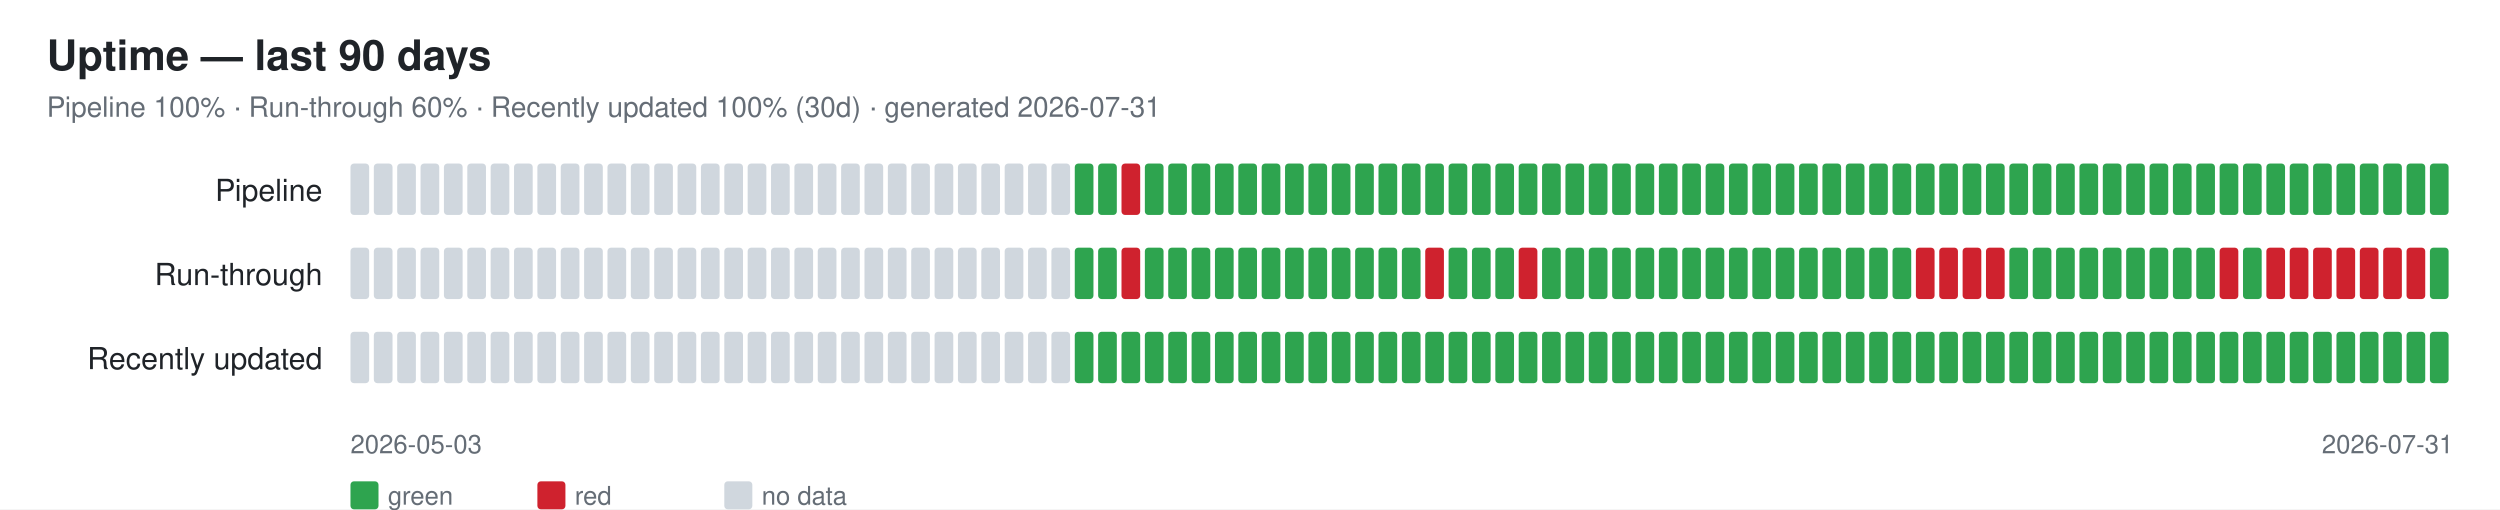
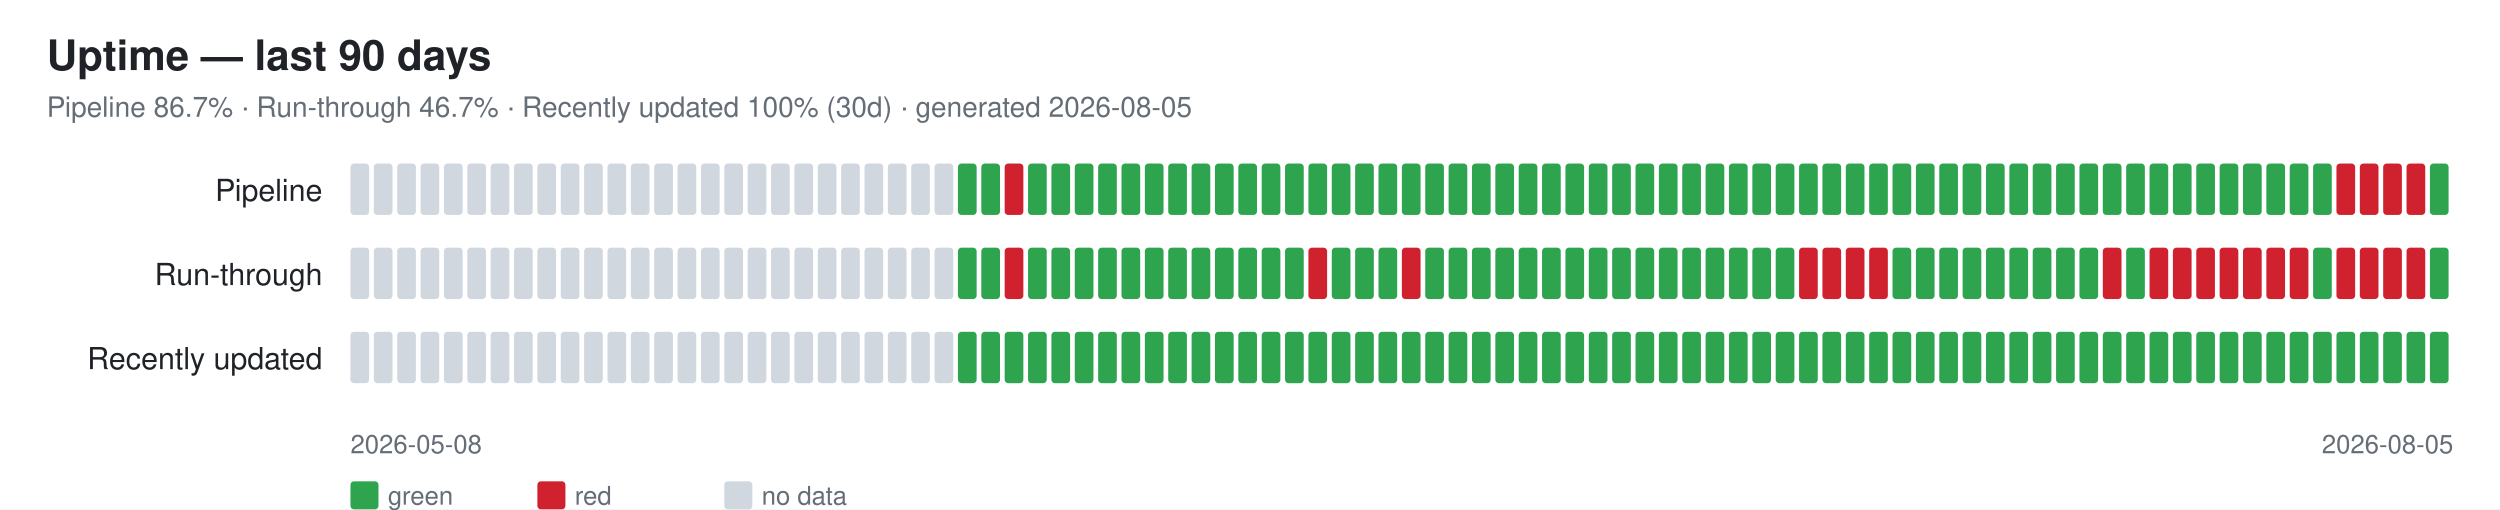
<svg xmlns="http://www.w3.org/2000/svg" width="1070" height="218" font-family="-apple-system,Segoe UI,Helvetica,Arial,sans-serif">
  <rect width="1070" height="218" fill="#ffffff" />
  <text x="20" y="30" font-size="18" font-weight="600" fill="#1f2328">Uptime — last 90 days</text>
-   <text x="20" y="50" font-size="12" fill="#656d76">Pipeline 100% · Run-through 60% · Recently updated 100% (30d) · generated 2026-07-31</text>
+   <text x="20" y="50" font-size="12" fill="#656d76">Pipeline 86.7% · Run-through 46.7% · Recently updated 100% (30d) · generated 2026-08-05</text>
  <text x="138" y="86" font-size="13" fill="#1f2328" text-anchor="end">Pipeline</text>
  <rect x="150" y="70" width="8" height="22" rx="1.5" fill="#d0d7de" />
  <rect x="160" y="70" width="8" height="22" rx="1.5" fill="#d0d7de" />
  <rect x="170" y="70" width="8" height="22" rx="1.5" fill="#d0d7de" />
  <rect x="180" y="70" width="8" height="22" rx="1.5" fill="#d0d7de" />
  <rect x="190" y="70" width="8" height="22" rx="1.5" fill="#d0d7de" />
  <rect x="200" y="70" width="8" height="22" rx="1.5" fill="#d0d7de" />
  <rect x="210" y="70" width="8" height="22" rx="1.5" fill="#d0d7de" />
  <rect x="220" y="70" width="8" height="22" rx="1.5" fill="#d0d7de" />
  <rect x="230" y="70" width="8" height="22" rx="1.5" fill="#d0d7de" />
  <rect x="240" y="70" width="8" height="22" rx="1.5" fill="#d0d7de" />
  <rect x="250" y="70" width="8" height="22" rx="1.5" fill="#d0d7de" />
  <rect x="260" y="70" width="8" height="22" rx="1.5" fill="#d0d7de" />
  <rect x="270" y="70" width="8" height="22" rx="1.5" fill="#d0d7de" />
  <rect x="280" y="70" width="8" height="22" rx="1.5" fill="#d0d7de" />
  <rect x="290" y="70" width="8" height="22" rx="1.5" fill="#d0d7de" />
  <rect x="300" y="70" width="8" height="22" rx="1.5" fill="#d0d7de" />
  <rect x="310" y="70" width="8" height="22" rx="1.5" fill="#d0d7de" />
  <rect x="320" y="70" width="8" height="22" rx="1.5" fill="#d0d7de" />
  <rect x="330" y="70" width="8" height="22" rx="1.5" fill="#d0d7de" />
  <rect x="340" y="70" width="8" height="22" rx="1.5" fill="#d0d7de" />
  <rect x="350" y="70" width="8" height="22" rx="1.5" fill="#d0d7de" />
  <rect x="360" y="70" width="8" height="22" rx="1.5" fill="#d0d7de" />
  <rect x="370" y="70" width="8" height="22" rx="1.5" fill="#d0d7de" />
  <rect x="380" y="70" width="8" height="22" rx="1.5" fill="#d0d7de" />
  <rect x="390" y="70" width="8" height="22" rx="1.5" fill="#d0d7de" />
  <rect x="400" y="70" width="8" height="22" rx="1.5" fill="#d0d7de" />
-   <rect x="410" y="70" width="8" height="22" rx="1.5" fill="#d0d7de" />
-   <rect x="420" y="70" width="8" height="22" rx="1.5" fill="#d0d7de" />
-   <rect x="430" y="70" width="8" height="22" rx="1.5" fill="#d0d7de" />
-   <rect x="440" y="70" width="8" height="22" rx="1.5" fill="#d0d7de" />
-   <rect x="450" y="70" width="8" height="22" rx="1.5" fill="#d0d7de" />
+   <rect x="410" y="70" width="8" height="22" rx="1.5" fill="#2ea44f" />
+   <rect x="420" y="70" width="8" height="22" rx="1.5" fill="#2ea44f" />
+   <rect x="430" y="70" width="8" height="22" rx="1.5" fill="#cf222e" />
+   <rect x="440" y="70" width="8" height="22" rx="1.5" fill="#2ea44f" />
+   <rect x="450" y="70" width="8" height="22" rx="1.5" fill="#2ea44f" />
  <rect x="460" y="70" width="8" height="22" rx="1.5" fill="#2ea44f" />
  <rect x="470" y="70" width="8" height="22" rx="1.5" fill="#2ea44f" />
-   <rect x="480" y="70" width="8" height="22" rx="1.5" fill="#cf222e" />
+   <rect x="480" y="70" width="8" height="22" rx="1.5" fill="#2ea44f" />
  <rect x="490" y="70" width="8" height="22" rx="1.5" fill="#2ea44f" />
  <rect x="500" y="70" width="8" height="22" rx="1.5" fill="#2ea44f" />
  <rect x="510" y="70" width="8" height="22" rx="1.5" fill="#2ea44f" />
  <rect x="520" y="70" width="8" height="22" rx="1.5" fill="#2ea44f" />
  <rect x="530" y="70" width="8" height="22" rx="1.5" fill="#2ea44f" />
  <rect x="540" y="70" width="8" height="22" rx="1.5" fill="#2ea44f" />
  <rect x="550" y="70" width="8" height="22" rx="1.5" fill="#2ea44f" />
  <rect x="560" y="70" width="8" height="22" rx="1.5" fill="#2ea44f" />
  <rect x="570" y="70" width="8" height="22" rx="1.5" fill="#2ea44f" />
  <rect x="580" y="70" width="8" height="22" rx="1.5" fill="#2ea44f" />
  <rect x="590" y="70" width="8" height="22" rx="1.5" fill="#2ea44f" />
  <rect x="600" y="70" width="8" height="22" rx="1.5" fill="#2ea44f" />
  <rect x="610" y="70" width="8" height="22" rx="1.5" fill="#2ea44f" />
  <rect x="620" y="70" width="8" height="22" rx="1.5" fill="#2ea44f" />
  <rect x="630" y="70" width="8" height="22" rx="1.5" fill="#2ea44f" />
  <rect x="640" y="70" width="8" height="22" rx="1.5" fill="#2ea44f" />
  <rect x="650" y="70" width="8" height="22" rx="1.5" fill="#2ea44f" />
  <rect x="660" y="70" width="8" height="22" rx="1.5" fill="#2ea44f" />
  <rect x="670" y="70" width="8" height="22" rx="1.5" fill="#2ea44f" />
  <rect x="680" y="70" width="8" height="22" rx="1.5" fill="#2ea44f" />
  <rect x="690" y="70" width="8" height="22" rx="1.5" fill="#2ea44f" />
  <rect x="700" y="70" width="8" height="22" rx="1.5" fill="#2ea44f" />
  <rect x="710" y="70" width="8" height="22" rx="1.5" fill="#2ea44f" />
  <rect x="720" y="70" width="8" height="22" rx="1.5" fill="#2ea44f" />
  <rect x="730" y="70" width="8" height="22" rx="1.5" fill="#2ea44f" />
  <rect x="740" y="70" width="8" height="22" rx="1.5" fill="#2ea44f" />
  <rect x="750" y="70" width="8" height="22" rx="1.5" fill="#2ea44f" />
  <rect x="760" y="70" width="8" height="22" rx="1.5" fill="#2ea44f" />
  <rect x="770" y="70" width="8" height="22" rx="1.5" fill="#2ea44f" />
  <rect x="780" y="70" width="8" height="22" rx="1.5" fill="#2ea44f" />
  <rect x="790" y="70" width="8" height="22" rx="1.5" fill="#2ea44f" />
  <rect x="800" y="70" width="8" height="22" rx="1.5" fill="#2ea44f" />
  <rect x="810" y="70" width="8" height="22" rx="1.5" fill="#2ea44f" />
  <rect x="820" y="70" width="8" height="22" rx="1.5" fill="#2ea44f" />
  <rect x="830" y="70" width="8" height="22" rx="1.5" fill="#2ea44f" />
  <rect x="840" y="70" width="8" height="22" rx="1.5" fill="#2ea44f" />
  <rect x="850" y="70" width="8" height="22" rx="1.5" fill="#2ea44f" />
  <rect x="860" y="70" width="8" height="22" rx="1.5" fill="#2ea44f" />
  <rect x="870" y="70" width="8" height="22" rx="1.5" fill="#2ea44f" />
  <rect x="880" y="70" width="8" height="22" rx="1.5" fill="#2ea44f" />
  <rect x="890" y="70" width="8" height="22" rx="1.5" fill="#2ea44f" />
  <rect x="900" y="70" width="8" height="22" rx="1.5" fill="#2ea44f" />
  <rect x="910" y="70" width="8" height="22" rx="1.5" fill="#2ea44f" />
  <rect x="920" y="70" width="8" height="22" rx="1.5" fill="#2ea44f" />
  <rect x="930" y="70" width="8" height="22" rx="1.5" fill="#2ea44f" />
  <rect x="940" y="70" width="8" height="22" rx="1.5" fill="#2ea44f" />
  <rect x="950" y="70" width="8" height="22" rx="1.5" fill="#2ea44f" />
  <rect x="960" y="70" width="8" height="22" rx="1.5" fill="#2ea44f" />
  <rect x="970" y="70" width="8" height="22" rx="1.5" fill="#2ea44f" />
  <rect x="980" y="70" width="8" height="22" rx="1.5" fill="#2ea44f" />
  <rect x="990" y="70" width="8" height="22" rx="1.5" fill="#2ea44f" />
-   <rect x="1000" y="70" width="8" height="22" rx="1.5" fill="#2ea44f" />
-   <rect x="1010" y="70" width="8" height="22" rx="1.5" fill="#2ea44f" />
-   <rect x="1020" y="70" width="8" height="22" rx="1.5" fill="#2ea44f" />
-   <rect x="1030" y="70" width="8" height="22" rx="1.5" fill="#2ea44f" />
+   <rect x="1000" y="70" width="8" height="22" rx="1.5" fill="#cf222e" />
+   <rect x="1010" y="70" width="8" height="22" rx="1.5" fill="#cf222e" />
+   <rect x="1020" y="70" width="8" height="22" rx="1.5" fill="#cf222e" />
+   <rect x="1030" y="70" width="8" height="22" rx="1.5" fill="#cf222e" />
  <rect x="1040" y="70" width="8" height="22" rx="1.5" fill="#2ea44f" />
  <text x="138" y="122" font-size="13" fill="#1f2328" text-anchor="end">Run-through</text>
  <rect x="150" y="106" width="8" height="22" rx="1.5" fill="#d0d7de" />
  <rect x="160" y="106" width="8" height="22" rx="1.5" fill="#d0d7de" />
  <rect x="170" y="106" width="8" height="22" rx="1.5" fill="#d0d7de" />
  <rect x="180" y="106" width="8" height="22" rx="1.5" fill="#d0d7de" />
  <rect x="190" y="106" width="8" height="22" rx="1.5" fill="#d0d7de" />
  <rect x="200" y="106" width="8" height="22" rx="1.5" fill="#d0d7de" />
  <rect x="210" y="106" width="8" height="22" rx="1.5" fill="#d0d7de" />
  <rect x="220" y="106" width="8" height="22" rx="1.5" fill="#d0d7de" />
  <rect x="230" y="106" width="8" height="22" rx="1.5" fill="#d0d7de" />
  <rect x="240" y="106" width="8" height="22" rx="1.5" fill="#d0d7de" />
  <rect x="250" y="106" width="8" height="22" rx="1.5" fill="#d0d7de" />
  <rect x="260" y="106" width="8" height="22" rx="1.5" fill="#d0d7de" />
  <rect x="270" y="106" width="8" height="22" rx="1.5" fill="#d0d7de" />
  <rect x="280" y="106" width="8" height="22" rx="1.5" fill="#d0d7de" />
  <rect x="290" y="106" width="8" height="22" rx="1.5" fill="#d0d7de" />
  <rect x="300" y="106" width="8" height="22" rx="1.5" fill="#d0d7de" />
  <rect x="310" y="106" width="8" height="22" rx="1.5" fill="#d0d7de" />
  <rect x="320" y="106" width="8" height="22" rx="1.5" fill="#d0d7de" />
  <rect x="330" y="106" width="8" height="22" rx="1.5" fill="#d0d7de" />
  <rect x="340" y="106" width="8" height="22" rx="1.5" fill="#d0d7de" />
  <rect x="350" y="106" width="8" height="22" rx="1.5" fill="#d0d7de" />
  <rect x="360" y="106" width="8" height="22" rx="1.5" fill="#d0d7de" />
  <rect x="370" y="106" width="8" height="22" rx="1.5" fill="#d0d7de" />
  <rect x="380" y="106" width="8" height="22" rx="1.5" fill="#d0d7de" />
  <rect x="390" y="106" width="8" height="22" rx="1.5" fill="#d0d7de" />
  <rect x="400" y="106" width="8" height="22" rx="1.5" fill="#d0d7de" />
-   <rect x="410" y="106" width="8" height="22" rx="1.5" fill="#d0d7de" />
-   <rect x="420" y="106" width="8" height="22" rx="1.5" fill="#d0d7de" />
-   <rect x="430" y="106" width="8" height="22" rx="1.5" fill="#d0d7de" />
-   <rect x="440" y="106" width="8" height="22" rx="1.5" fill="#d0d7de" />
-   <rect x="450" y="106" width="8" height="22" rx="1.5" fill="#d0d7de" />
+   <rect x="410" y="106" width="8" height="22" rx="1.5" fill="#2ea44f" />
+   <rect x="420" y="106" width="8" height="22" rx="1.5" fill="#2ea44f" />
+   <rect x="430" y="106" width="8" height="22" rx="1.5" fill="#cf222e" />
+   <rect x="440" y="106" width="8" height="22" rx="1.5" fill="#2ea44f" />
+   <rect x="450" y="106" width="8" height="22" rx="1.5" fill="#2ea44f" />
  <rect x="460" y="106" width="8" height="22" rx="1.5" fill="#2ea44f" />
  <rect x="470" y="106" width="8" height="22" rx="1.5" fill="#2ea44f" />
-   <rect x="480" y="106" width="8" height="22" rx="1.5" fill="#cf222e" />
+   <rect x="480" y="106" width="8" height="22" rx="1.5" fill="#2ea44f" />
  <rect x="490" y="106" width="8" height="22" rx="1.5" fill="#2ea44f" />
  <rect x="500" y="106" width="8" height="22" rx="1.5" fill="#2ea44f" />
  <rect x="510" y="106" width="8" height="22" rx="1.5" fill="#2ea44f" />
  <rect x="520" y="106" width="8" height="22" rx="1.5" fill="#2ea44f" />
  <rect x="530" y="106" width="8" height="22" rx="1.5" fill="#2ea44f" />
  <rect x="540" y="106" width="8" height="22" rx="1.5" fill="#2ea44f" />
  <rect x="550" y="106" width="8" height="22" rx="1.5" fill="#2ea44f" />
-   <rect x="560" y="106" width="8" height="22" rx="1.5" fill="#2ea44f" />
+   <rect x="560" y="106" width="8" height="22" rx="1.5" fill="#cf222e" />
  <rect x="570" y="106" width="8" height="22" rx="1.5" fill="#2ea44f" />
  <rect x="580" y="106" width="8" height="22" rx="1.5" fill="#2ea44f" />
  <rect x="590" y="106" width="8" height="22" rx="1.5" fill="#2ea44f" />
-   <rect x="600" y="106" width="8" height="22" rx="1.5" fill="#2ea44f" />
-   <rect x="610" y="106" width="8" height="22" rx="1.5" fill="#cf222e" />
+   <rect x="600" y="106" width="8" height="22" rx="1.5" fill="#cf222e" />
+   <rect x="610" y="106" width="8" height="22" rx="1.5" fill="#2ea44f" />
  <rect x="620" y="106" width="8" height="22" rx="1.5" fill="#2ea44f" />
  <rect x="630" y="106" width="8" height="22" rx="1.5" fill="#2ea44f" />
  <rect x="640" y="106" width="8" height="22" rx="1.5" fill="#2ea44f" />
-   <rect x="650" y="106" width="8" height="22" rx="1.5" fill="#cf222e" />
+   <rect x="650" y="106" width="8" height="22" rx="1.5" fill="#2ea44f" />
  <rect x="660" y="106" width="8" height="22" rx="1.5" fill="#2ea44f" />
  <rect x="670" y="106" width="8" height="22" rx="1.5" fill="#2ea44f" />
  <rect x="680" y="106" width="8" height="22" rx="1.5" fill="#2ea44f" />
  <rect x="690" y="106" width="8" height="22" rx="1.5" fill="#2ea44f" />
  <rect x="700" y="106" width="8" height="22" rx="1.5" fill="#2ea44f" />
  <rect x="710" y="106" width="8" height="22" rx="1.5" fill="#2ea44f" />
  <rect x="720" y="106" width="8" height="22" rx="1.5" fill="#2ea44f" />
  <rect x="730" y="106" width="8" height="22" rx="1.5" fill="#2ea44f" />
  <rect x="740" y="106" width="8" height="22" rx="1.5" fill="#2ea44f" />
  <rect x="750" y="106" width="8" height="22" rx="1.5" fill="#2ea44f" />
  <rect x="760" y="106" width="8" height="22" rx="1.5" fill="#2ea44f" />
-   <rect x="770" y="106" width="8" height="22" rx="1.5" fill="#2ea44f" />
-   <rect x="780" y="106" width="8" height="22" rx="1.5" fill="#2ea44f" />
-   <rect x="790" y="106" width="8" height="22" rx="1.5" fill="#2ea44f" />
-   <rect x="800" y="106" width="8" height="22" rx="1.5" fill="#2ea44f" />
+   <rect x="770" y="106" width="8" height="22" rx="1.5" fill="#cf222e" />
+   <rect x="780" y="106" width="8" height="22" rx="1.5" fill="#cf222e" />
+   <rect x="790" y="106" width="8" height="22" rx="1.5" fill="#cf222e" />
+   <rect x="800" y="106" width="8" height="22" rx="1.5" fill="#cf222e" />
  <rect x="810" y="106" width="8" height="22" rx="1.5" fill="#2ea44f" />
-   <rect x="820" y="106" width="8" height="22" rx="1.5" fill="#cf222e" />
-   <rect x="830" y="106" width="8" height="22" rx="1.5" fill="#cf222e" />
-   <rect x="840" y="106" width="8" height="22" rx="1.5" fill="#cf222e" />
-   <rect x="850" y="106" width="8" height="22" rx="1.5" fill="#cf222e" />
+   <rect x="820" y="106" width="8" height="22" rx="1.5" fill="#2ea44f" />
+   <rect x="830" y="106" width="8" height="22" rx="1.5" fill="#2ea44f" />
+   <rect x="840" y="106" width="8" height="22" rx="1.5" fill="#2ea44f" />
+   <rect x="850" y="106" width="8" height="22" rx="1.5" fill="#2ea44f" />
  <rect x="860" y="106" width="8" height="22" rx="1.5" fill="#2ea44f" />
  <rect x="870" y="106" width="8" height="22" rx="1.5" fill="#2ea44f" />
  <rect x="880" y="106" width="8" height="22" rx="1.5" fill="#2ea44f" />
  <rect x="890" y="106" width="8" height="22" rx="1.5" fill="#2ea44f" />
-   <rect x="900" y="106" width="8" height="22" rx="1.5" fill="#2ea44f" />
+   <rect x="900" y="106" width="8" height="22" rx="1.5" fill="#cf222e" />
  <rect x="910" y="106" width="8" height="22" rx="1.5" fill="#2ea44f" />
-   <rect x="920" y="106" width="8" height="22" rx="1.5" fill="#2ea44f" />
-   <rect x="930" y="106" width="8" height="22" rx="1.5" fill="#2ea44f" />
-   <rect x="940" y="106" width="8" height="22" rx="1.5" fill="#2ea44f" />
+   <rect x="920" y="106" width="8" height="22" rx="1.5" fill="#cf222e" />
+   <rect x="930" y="106" width="8" height="22" rx="1.5" fill="#cf222e" />
+   <rect x="940" y="106" width="8" height="22" rx="1.5" fill="#cf222e" />
  <rect x="950" y="106" width="8" height="22" rx="1.5" fill="#cf222e" />
-   <rect x="960" y="106" width="8" height="22" rx="1.5" fill="#2ea44f" />
+   <rect x="960" y="106" width="8" height="22" rx="1.5" fill="#cf222e" />
  <rect x="970" y="106" width="8" height="22" rx="1.5" fill="#cf222e" />
  <rect x="980" y="106" width="8" height="22" rx="1.5" fill="#cf222e" />
-   <rect x="990" y="106" width="8" height="22" rx="1.5" fill="#cf222e" />
+   <rect x="990" y="106" width="8" height="22" rx="1.5" fill="#2ea44f" />
  <rect x="1000" y="106" width="8" height="22" rx="1.5" fill="#cf222e" />
  <rect x="1010" y="106" width="8" height="22" rx="1.5" fill="#cf222e" />
  <rect x="1020" y="106" width="8" height="22" rx="1.5" fill="#cf222e" />
  <rect x="1030" y="106" width="8" height="22" rx="1.5" fill="#cf222e" />
  <rect x="1040" y="106" width="8" height="22" rx="1.5" fill="#2ea44f" />
  <text x="138" y="158" font-size="13" fill="#1f2328" text-anchor="end">Recently updated</text>
  <rect x="150" y="142" width="8" height="22" rx="1.5" fill="#d0d7de" />
  <rect x="160" y="142" width="8" height="22" rx="1.5" fill="#d0d7de" />
  <rect x="170" y="142" width="8" height="22" rx="1.5" fill="#d0d7de" />
  <rect x="180" y="142" width="8" height="22" rx="1.5" fill="#d0d7de" />
  <rect x="190" y="142" width="8" height="22" rx="1.5" fill="#d0d7de" />
  <rect x="200" y="142" width="8" height="22" rx="1.5" fill="#d0d7de" />
  <rect x="210" y="142" width="8" height="22" rx="1.5" fill="#d0d7de" />
  <rect x="220" y="142" width="8" height="22" rx="1.5" fill="#d0d7de" />
  <rect x="230" y="142" width="8" height="22" rx="1.5" fill="#d0d7de" />
  <rect x="240" y="142" width="8" height="22" rx="1.5" fill="#d0d7de" />
  <rect x="250" y="142" width="8" height="22" rx="1.5" fill="#d0d7de" />
  <rect x="260" y="142" width="8" height="22" rx="1.5" fill="#d0d7de" />
  <rect x="270" y="142" width="8" height="22" rx="1.5" fill="#d0d7de" />
  <rect x="280" y="142" width="8" height="22" rx="1.5" fill="#d0d7de" />
  <rect x="290" y="142" width="8" height="22" rx="1.5" fill="#d0d7de" />
  <rect x="300" y="142" width="8" height="22" rx="1.5" fill="#d0d7de" />
  <rect x="310" y="142" width="8" height="22" rx="1.5" fill="#d0d7de" />
  <rect x="320" y="142" width="8" height="22" rx="1.5" fill="#d0d7de" />
  <rect x="330" y="142" width="8" height="22" rx="1.5" fill="#d0d7de" />
  <rect x="340" y="142" width="8" height="22" rx="1.5" fill="#d0d7de" />
  <rect x="350" y="142" width="8" height="22" rx="1.5" fill="#d0d7de" />
  <rect x="360" y="142" width="8" height="22" rx="1.5" fill="#d0d7de" />
  <rect x="370" y="142" width="8" height="22" rx="1.5" fill="#d0d7de" />
  <rect x="380" y="142" width="8" height="22" rx="1.5" fill="#d0d7de" />
  <rect x="390" y="142" width="8" height="22" rx="1.5" fill="#d0d7de" />
  <rect x="400" y="142" width="8" height="22" rx="1.5" fill="#d0d7de" />
-   <rect x="410" y="142" width="8" height="22" rx="1.5" fill="#d0d7de" />
-   <rect x="420" y="142" width="8" height="22" rx="1.5" fill="#d0d7de" />
-   <rect x="430" y="142" width="8" height="22" rx="1.5" fill="#d0d7de" />
-   <rect x="440" y="142" width="8" height="22" rx="1.5" fill="#d0d7de" />
-   <rect x="450" y="142" width="8" height="22" rx="1.5" fill="#d0d7de" />
+   <rect x="410" y="142" width="8" height="22" rx="1.5" fill="#2ea44f" />
+   <rect x="420" y="142" width="8" height="22" rx="1.5" fill="#2ea44f" />
+   <rect x="430" y="142" width="8" height="22" rx="1.5" fill="#2ea44f" />
+   <rect x="440" y="142" width="8" height="22" rx="1.5" fill="#2ea44f" />
+   <rect x="450" y="142" width="8" height="22" rx="1.5" fill="#2ea44f" />
  <rect x="460" y="142" width="8" height="22" rx="1.5" fill="#2ea44f" />
  <rect x="470" y="142" width="8" height="22" rx="1.5" fill="#2ea44f" />
  <rect x="480" y="142" width="8" height="22" rx="1.5" fill="#2ea44f" />
  <rect x="490" y="142" width="8" height="22" rx="1.5" fill="#2ea44f" />
  <rect x="500" y="142" width="8" height="22" rx="1.5" fill="#2ea44f" />
  <rect x="510" y="142" width="8" height="22" rx="1.5" fill="#2ea44f" />
  <rect x="520" y="142" width="8" height="22" rx="1.5" fill="#2ea44f" />
  <rect x="530" y="142" width="8" height="22" rx="1.5" fill="#2ea44f" />
  <rect x="540" y="142" width="8" height="22" rx="1.5" fill="#2ea44f" />
  <rect x="550" y="142" width="8" height="22" rx="1.5" fill="#2ea44f" />
  <rect x="560" y="142" width="8" height="22" rx="1.5" fill="#2ea44f" />
  <rect x="570" y="142" width="8" height="22" rx="1.5" fill="#2ea44f" />
  <rect x="580" y="142" width="8" height="22" rx="1.5" fill="#2ea44f" />
  <rect x="590" y="142" width="8" height="22" rx="1.5" fill="#2ea44f" />
  <rect x="600" y="142" width="8" height="22" rx="1.5" fill="#2ea44f" />
  <rect x="610" y="142" width="8" height="22" rx="1.5" fill="#2ea44f" />
  <rect x="620" y="142" width="8" height="22" rx="1.5" fill="#2ea44f" />
  <rect x="630" y="142" width="8" height="22" rx="1.5" fill="#2ea44f" />
  <rect x="640" y="142" width="8" height="22" rx="1.5" fill="#2ea44f" />
  <rect x="650" y="142" width="8" height="22" rx="1.5" fill="#2ea44f" />
  <rect x="660" y="142" width="8" height="22" rx="1.5" fill="#2ea44f" />
  <rect x="670" y="142" width="8" height="22" rx="1.5" fill="#2ea44f" />
  <rect x="680" y="142" width="8" height="22" rx="1.5" fill="#2ea44f" />
  <rect x="690" y="142" width="8" height="22" rx="1.5" fill="#2ea44f" />
  <rect x="700" y="142" width="8" height="22" rx="1.5" fill="#2ea44f" />
  <rect x="710" y="142" width="8" height="22" rx="1.5" fill="#2ea44f" />
  <rect x="720" y="142" width="8" height="22" rx="1.5" fill="#2ea44f" />
  <rect x="730" y="142" width="8" height="22" rx="1.5" fill="#2ea44f" />
  <rect x="740" y="142" width="8" height="22" rx="1.5" fill="#2ea44f" />
  <rect x="750" y="142" width="8" height="22" rx="1.5" fill="#2ea44f" />
  <rect x="760" y="142" width="8" height="22" rx="1.5" fill="#2ea44f" />
  <rect x="770" y="142" width="8" height="22" rx="1.5" fill="#2ea44f" />
  <rect x="780" y="142" width="8" height="22" rx="1.5" fill="#2ea44f" />
  <rect x="790" y="142" width="8" height="22" rx="1.5" fill="#2ea44f" />
  <rect x="800" y="142" width="8" height="22" rx="1.5" fill="#2ea44f" />
  <rect x="810" y="142" width="8" height="22" rx="1.5" fill="#2ea44f" />
  <rect x="820" y="142" width="8" height="22" rx="1.5" fill="#2ea44f" />
  <rect x="830" y="142" width="8" height="22" rx="1.5" fill="#2ea44f" />
  <rect x="840" y="142" width="8" height="22" rx="1.5" fill="#2ea44f" />
  <rect x="850" y="142" width="8" height="22" rx="1.5" fill="#2ea44f" />
  <rect x="860" y="142" width="8" height="22" rx="1.5" fill="#2ea44f" />
  <rect x="870" y="142" width="8" height="22" rx="1.5" fill="#2ea44f" />
  <rect x="880" y="142" width="8" height="22" rx="1.5" fill="#2ea44f" />
  <rect x="890" y="142" width="8" height="22" rx="1.5" fill="#2ea44f" />
  <rect x="900" y="142" width="8" height="22" rx="1.5" fill="#2ea44f" />
  <rect x="910" y="142" width="8" height="22" rx="1.5" fill="#2ea44f" />
  <rect x="920" y="142" width="8" height="22" rx="1.5" fill="#2ea44f" />
  <rect x="930" y="142" width="8" height="22" rx="1.5" fill="#2ea44f" />
  <rect x="940" y="142" width="8" height="22" rx="1.5" fill="#2ea44f" />
  <rect x="950" y="142" width="8" height="22" rx="1.5" fill="#2ea44f" />
  <rect x="960" y="142" width="8" height="22" rx="1.5" fill="#2ea44f" />
  <rect x="970" y="142" width="8" height="22" rx="1.5" fill="#2ea44f" />
  <rect x="980" y="142" width="8" height="22" rx="1.5" fill="#2ea44f" />
  <rect x="990" y="142" width="8" height="22" rx="1.5" fill="#2ea44f" />
  <rect x="1000" y="142" width="8" height="22" rx="1.5" fill="#2ea44f" />
  <rect x="1010" y="142" width="8" height="22" rx="1.5" fill="#2ea44f" />
  <rect x="1020" y="142" width="8" height="22" rx="1.5" fill="#2ea44f" />
  <rect x="1030" y="142" width="8" height="22" rx="1.5" fill="#2ea44f" />
  <rect x="1040" y="142" width="8" height="22" rx="1.5" fill="#2ea44f" />
-   <text x="150" y="194" font-size="11" fill="#656d76">2026-05-03</text>
-   <text x="1050" y="194" font-size="11" fill="#656d76" text-anchor="end">2026-07-31</text>
+   <text x="150" y="194" font-size="11" fill="#656d76">2026-05-08</text>
+   <text x="1050" y="194" font-size="11" fill="#656d76" text-anchor="end">2026-08-05</text>
  <rect x="150" y="206" width="12" height="12" rx="1.5" fill="#2ea44f" />
  <text x="166" y="216" font-size="11" fill="#656d76">green</text>
  <rect x="230" y="206" width="12" height="12" rx="1.5" fill="#cf222e" />
  <text x="246" y="216" font-size="11" fill="#656d76">red</text>
  <rect x="310" y="206" width="12" height="12" rx="1.5" fill="#d0d7de" />
  <text x="326" y="216" font-size="11" fill="#656d76">no data</text>
</svg>
